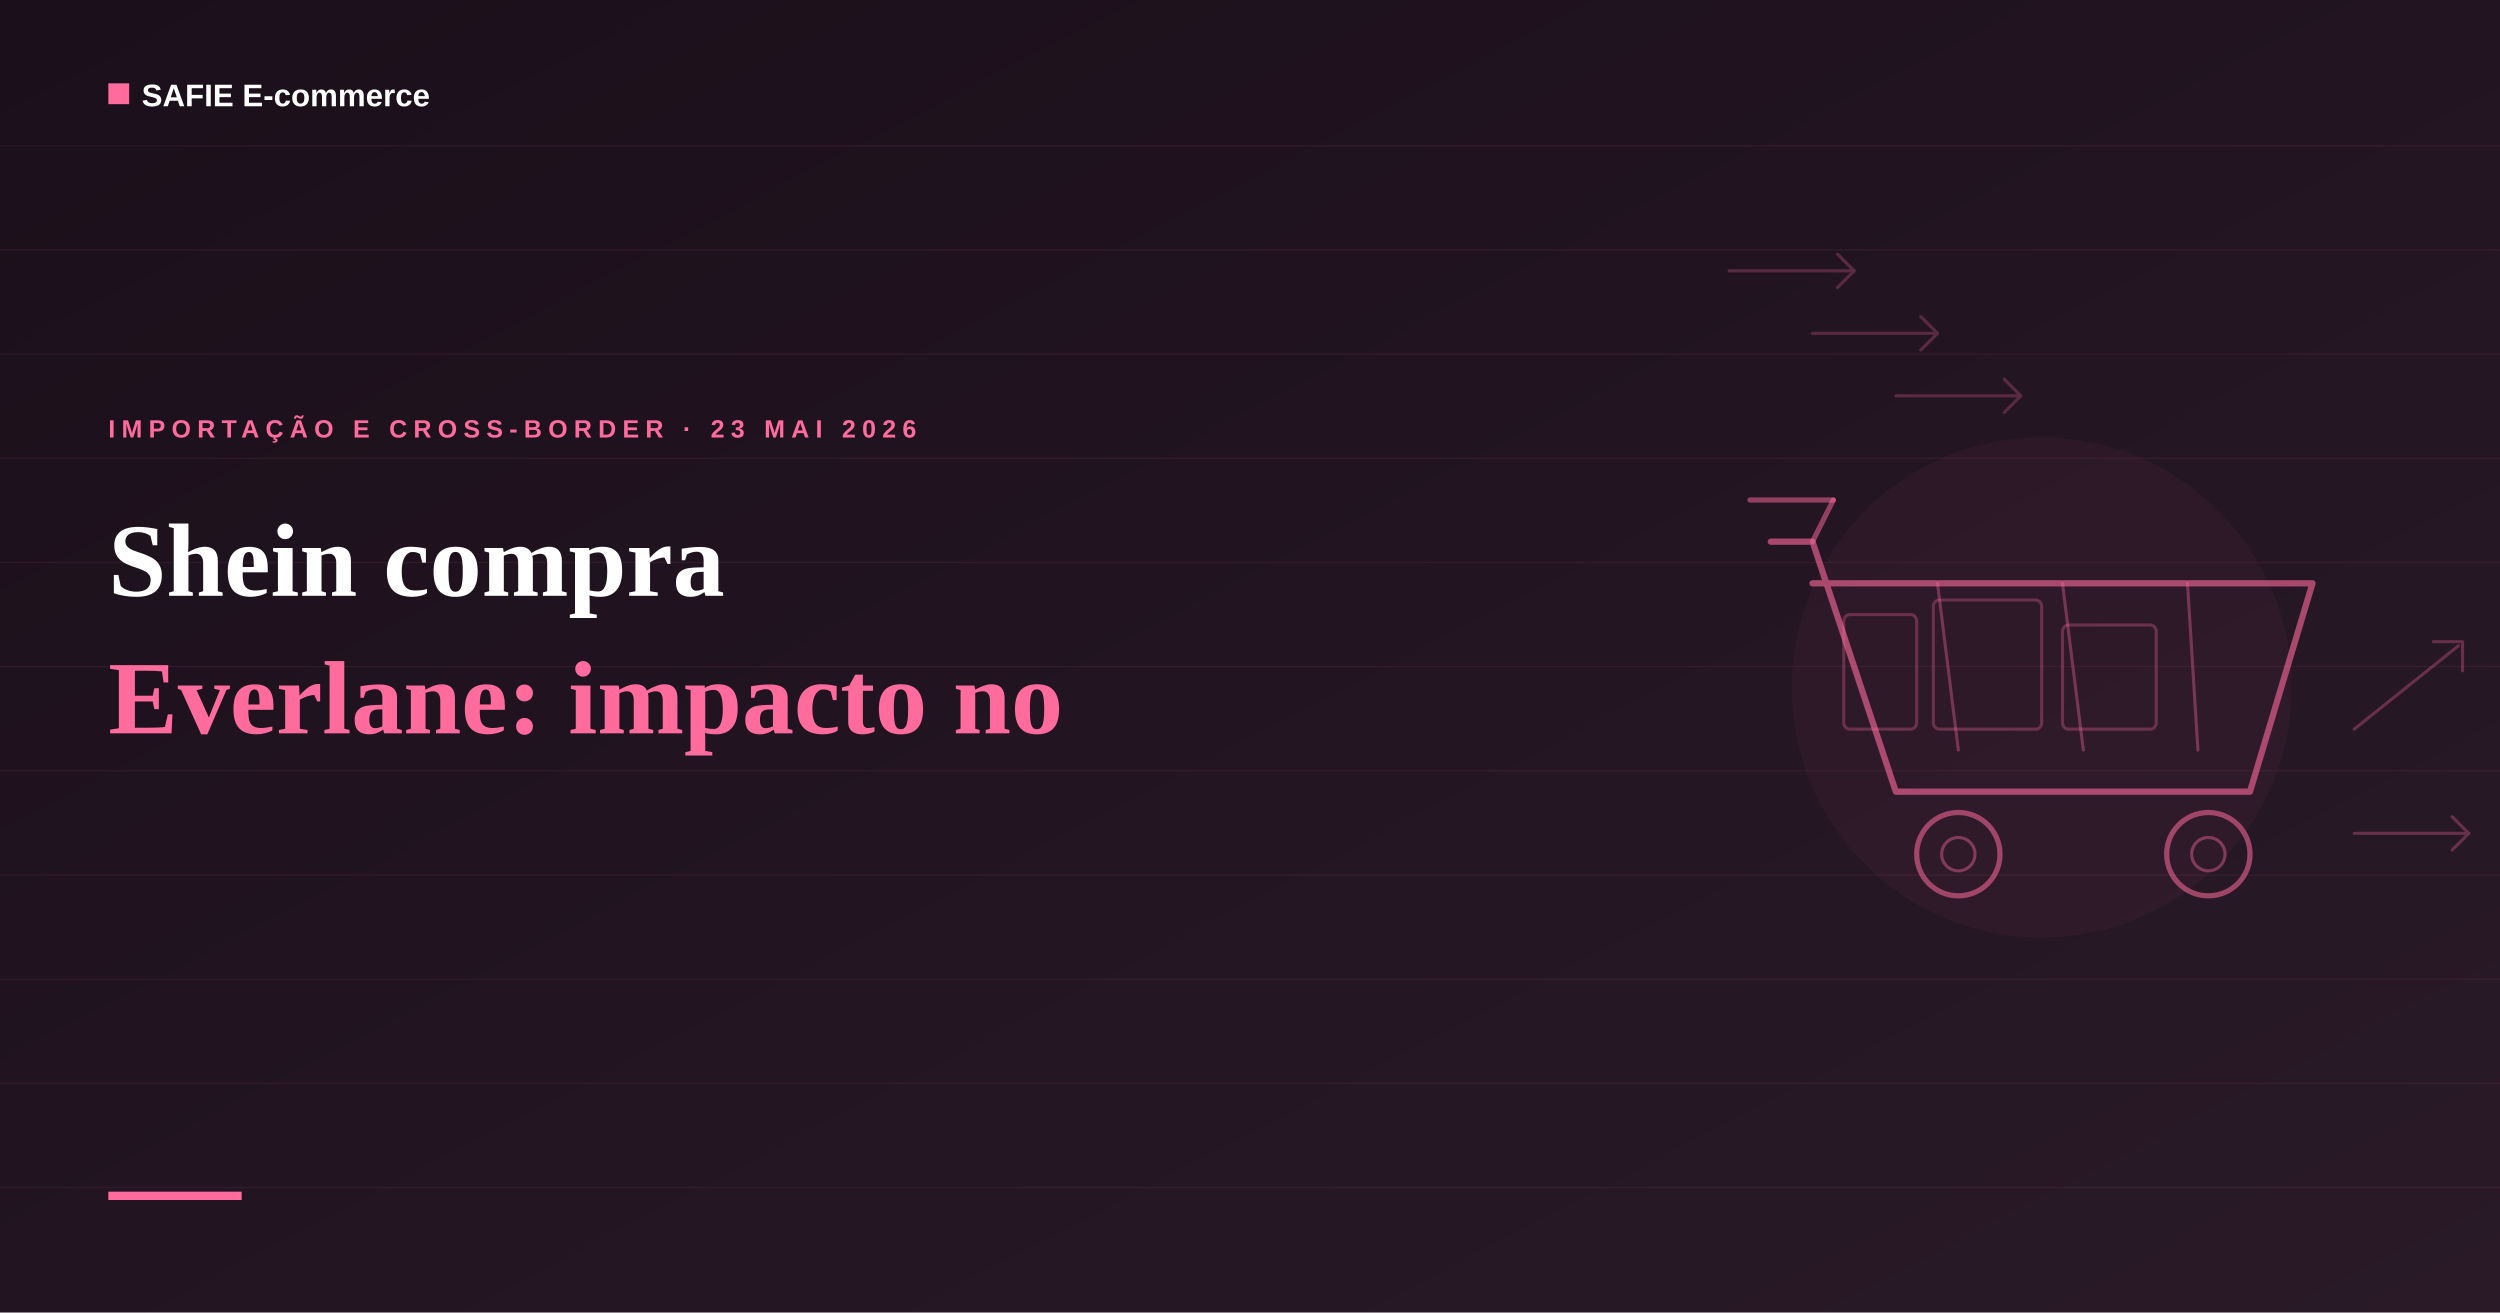
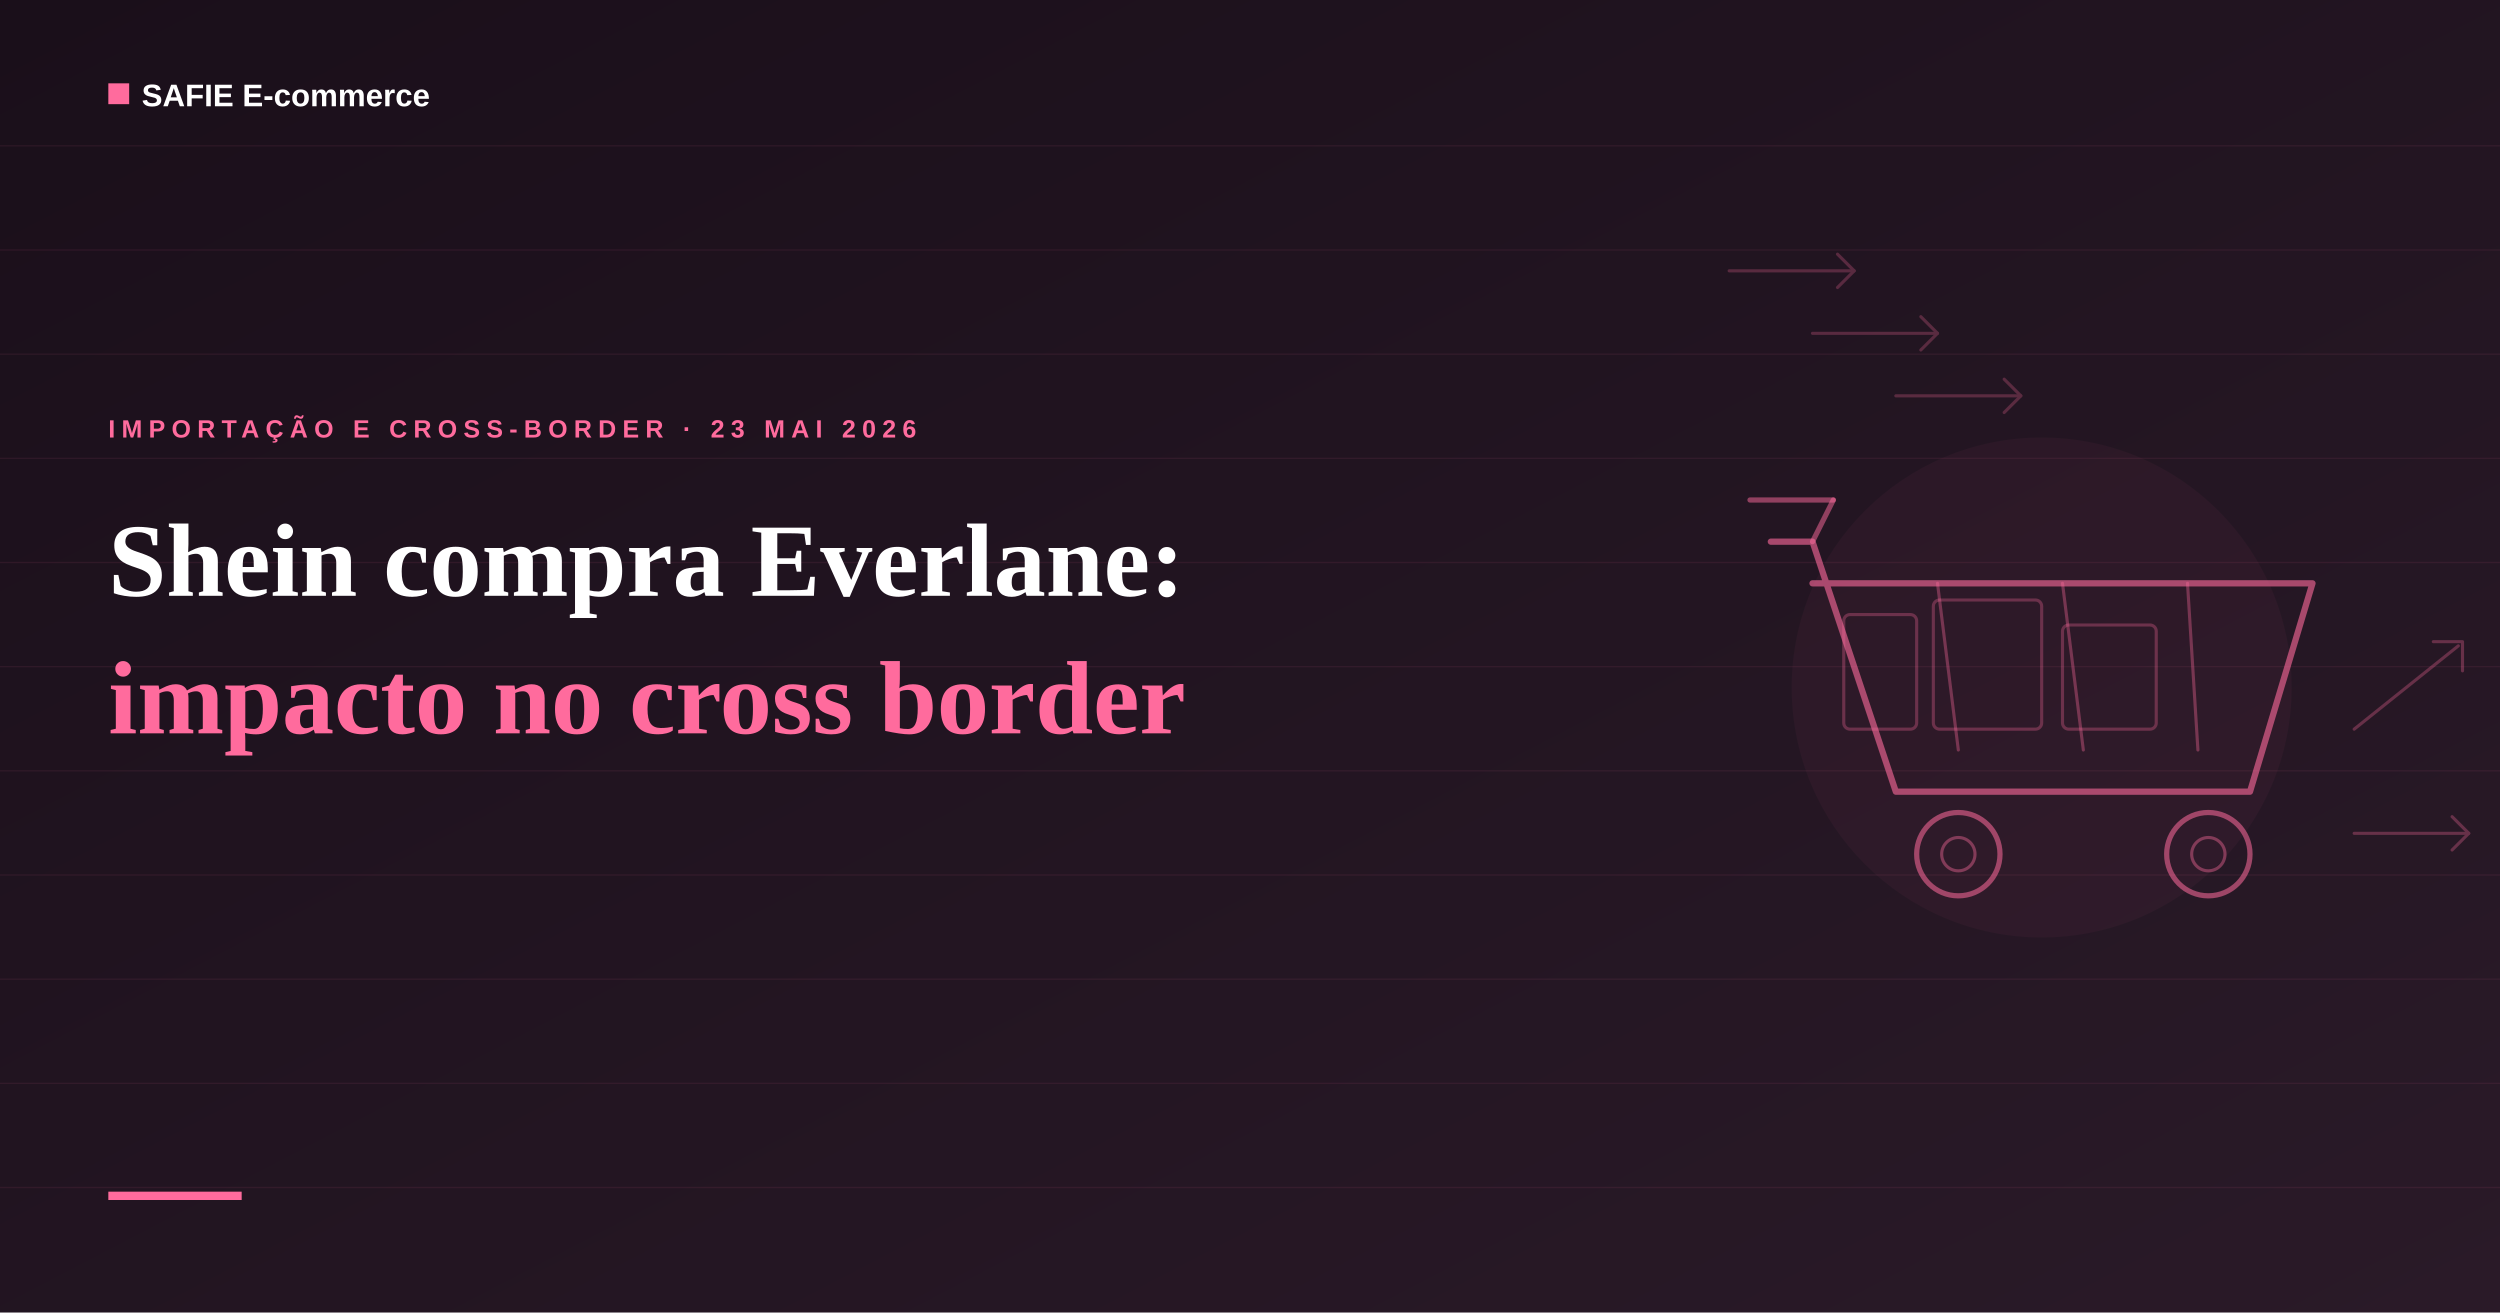
<svg xmlns="http://www.w3.org/2000/svg" viewBox="0 0 1200 630" width="1200" height="630">
  <defs>
    <linearGradient id="bg-grad" x1="0%" y1="0%" x2="100%" y2="100%">
      <stop offset="0%" stop-color="#1a0f1a" />
      <stop offset="100%" stop-color="#2a1a28" />
    </linearGradient>
  </defs>
  <rect width="1200" height="630" fill="url(#bg-grad)" />
  <g stroke="#ff6b9d" stroke-width="0.6" opacity="0.08">
    <line x1="0" y1="70" x2="1200" y2="70" />
    <line x1="0" y1="120" x2="1200" y2="120" />
    <line x1="0" y1="170" x2="1200" y2="170" />
    <line x1="0" y1="220" x2="1200" y2="220" />
    <line x1="0" y1="270" x2="1200" y2="270" />
    <line x1="0" y1="320" x2="1200" y2="320" />
    <line x1="0" y1="370" x2="1200" y2="370" />
    <line x1="0" y1="420" x2="1200" y2="420" />
    <line x1="0" y1="470" x2="1200" y2="470" />
    <line x1="0" y1="520" x2="1200" y2="520" />
    <line x1="0" y1="570" x2="1200" y2="570" />
  </g>
  <g stroke="#ff6b9d" stroke-width="1.5" opacity="0.25" fill="none" stroke-linecap="round" stroke-linejoin="round">
    <line x1="830" y1="130" x2="890" y2="130" />
    <polyline points="882,122 890,130 882,138" />
    <line x1="870" y1="160" x2="930" y2="160" />
    <polyline points="922,152 930,160 922,168" />
    <line x1="910" y1="190" x2="970" y2="190" />
    <polyline points="962,182 970,190 962,198" />
  </g>
  <g stroke="#ff6b9d" fill="none" stroke-linecap="round" stroke-linejoin="round">
    <path d="M 850 260 L 870 260 L 910 380 L 1080 380 L 1110 280 L 870 280" stroke-width="3" opacity="0.6" />
    <line x1="840" y1="240" x2="880" y2="240" stroke-width="2.5" opacity="0.5" />
    <line x1="880" y1="240" x2="870" y2="260" stroke-width="2.5" opacity="0.5" />
    <line x1="930" y1="280" x2="940" y2="360" stroke-width="1.5" opacity="0.35" />
    <line x1="990" y1="280" x2="1000" y2="360" stroke-width="1.5" opacity="0.35" />
    <line x1="1050" y1="280" x2="1055" y2="360" stroke-width="1.5" opacity="0.35" />
    <circle cx="940" cy="410" r="20" stroke-width="2.5" opacity="0.55" />
    <circle cx="940" cy="410" r="8" stroke-width="1.5" opacity="0.4" />
    <circle cx="1060" cy="410" r="20" stroke-width="2.5" opacity="0.55" />
    <circle cx="1060" cy="410" r="8" stroke-width="1.5" opacity="0.4" />
    <rect x="885" y="295" width="35" height="55" rx="3" stroke-width="1.5" opacity="0.3" />
    <rect x="928" y="288" width="52" height="62" rx="3" stroke-width="1.5" opacity="0.3" />
    <rect x="990" y="300" width="45" height="50" rx="3" stroke-width="1.5" opacity="0.3" />
  </g>
  <circle cx="980" cy="330" r="120" fill="#ff6b9d" opacity="0.04" />
  <g stroke="#ff6b9d" stroke-width="1.5" opacity="0.3" fill="none" stroke-linecap="round">
    <line x1="1130" y1="350" x2="1180" y2="310" />
    <polyline points="1168,308 1182,308 1182,322" stroke-linejoin="round" />
    <line x1="1130" y1="400" x2="1185" y2="400" />
    <polyline points="1177,392 1185,400 1177,408" stroke-linejoin="round" />
  </g>
  <rect x="52" y="40" width="10" height="10" fill="#ff6b9d" />
  <text x="68" y="51" fill="#ffffff" font-family="'DM Sans', Arial, sans-serif" font-size="15" font-weight="600">SAFIE E-commerce</text>
  <text x="52" y="210" fill="#ff6b9d" font-family="'DM Sans', Arial, sans-serif" font-size="12" font-weight="600" letter-spacing="3">IMPORTAÇÃO E CROSS-BORDER · 23 MAI 2026</text>
-   <text x="52" y="286" fill="#ffffff" font-family="Georgia, 'Times New Roman', serif" font-size="50" font-weight="700">Shein compra</text>
-   <text x="52" y="352" fill="#ff6b9d" font-family="Georgia, 'Times New Roman', serif" font-size="50" font-weight="700">Everlane: impacto no</text>
+   <text x="52" y="286" fill="#ffffff" font-family="Georgia, 'Times New Roman', serif" font-size="50" font-weight="700">Shein compra Everlane:</text>
+   <text x="52" y="352" fill="#ff6b9d" font-family="Georgia, 'Times New Roman', serif" font-size="50" font-weight="700">impacto no cross border</text>
  <text x="52" y="418" fill="#ff6b9d" font-family="Georgia, 'Times New Roman', serif" font-size="50" font-weight="700" />
  <rect x="52" y="572" width="64" height="4" fill="#ff6b9d" />
</svg>
